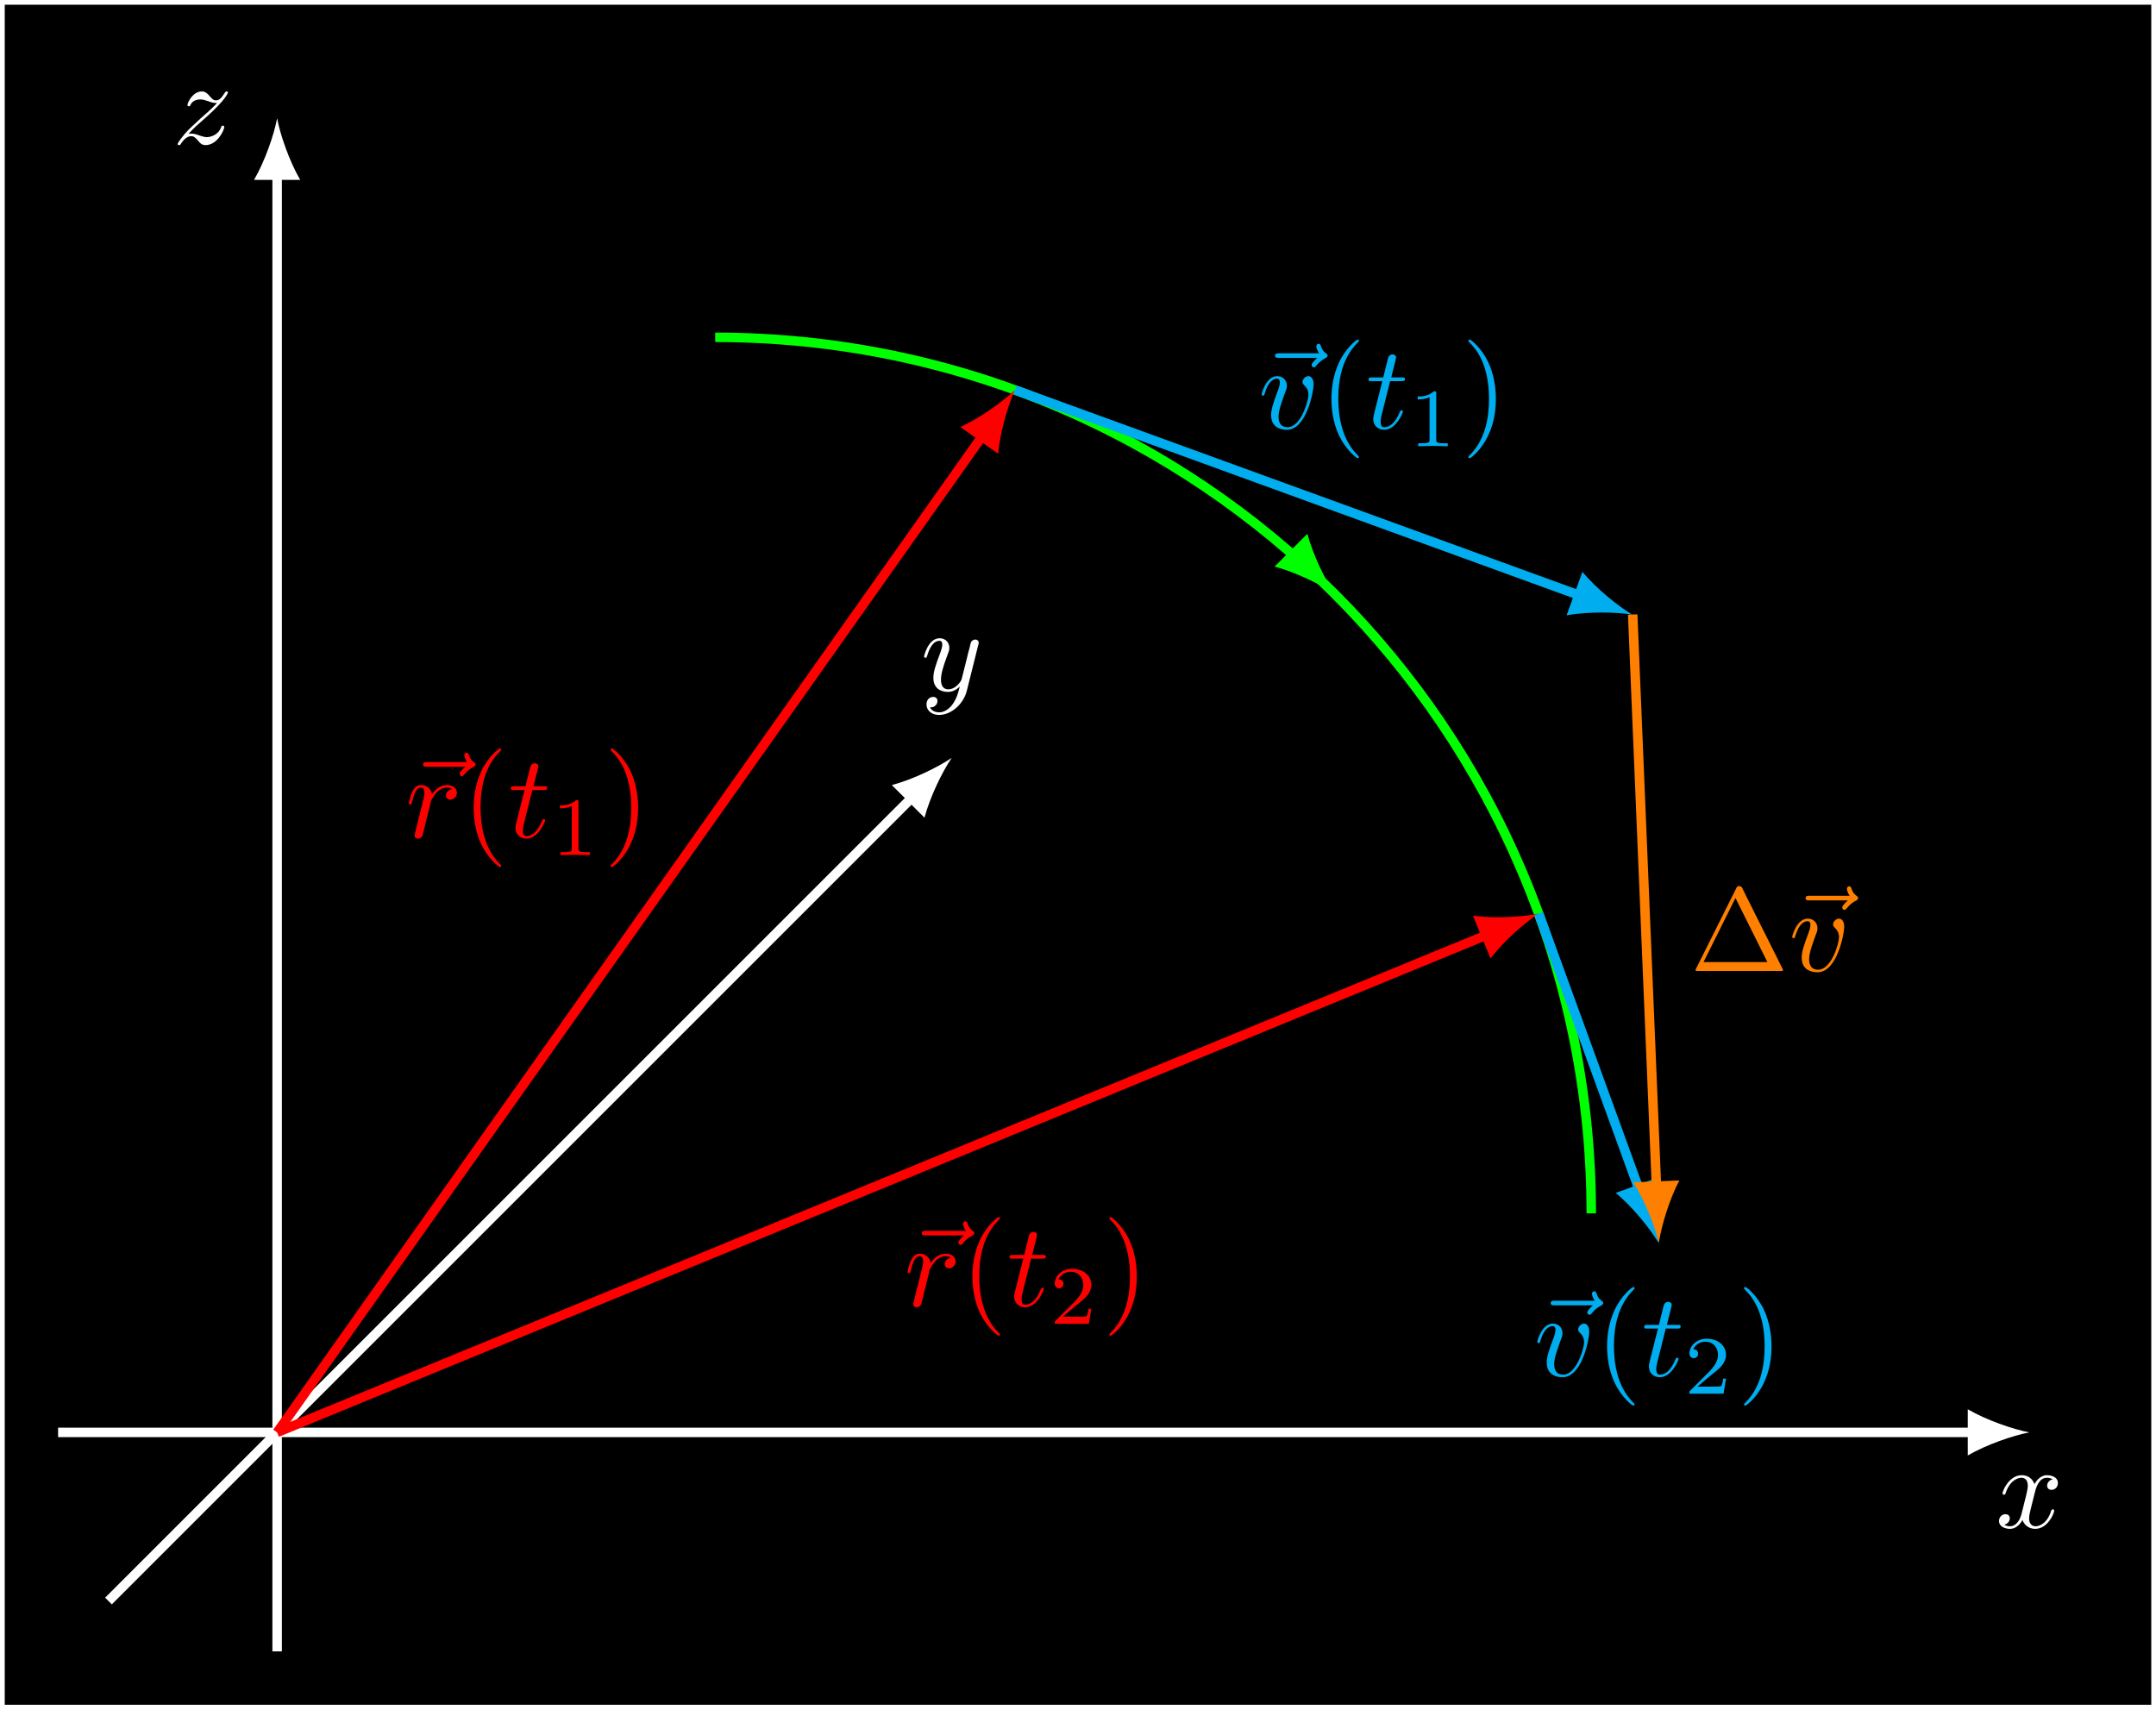
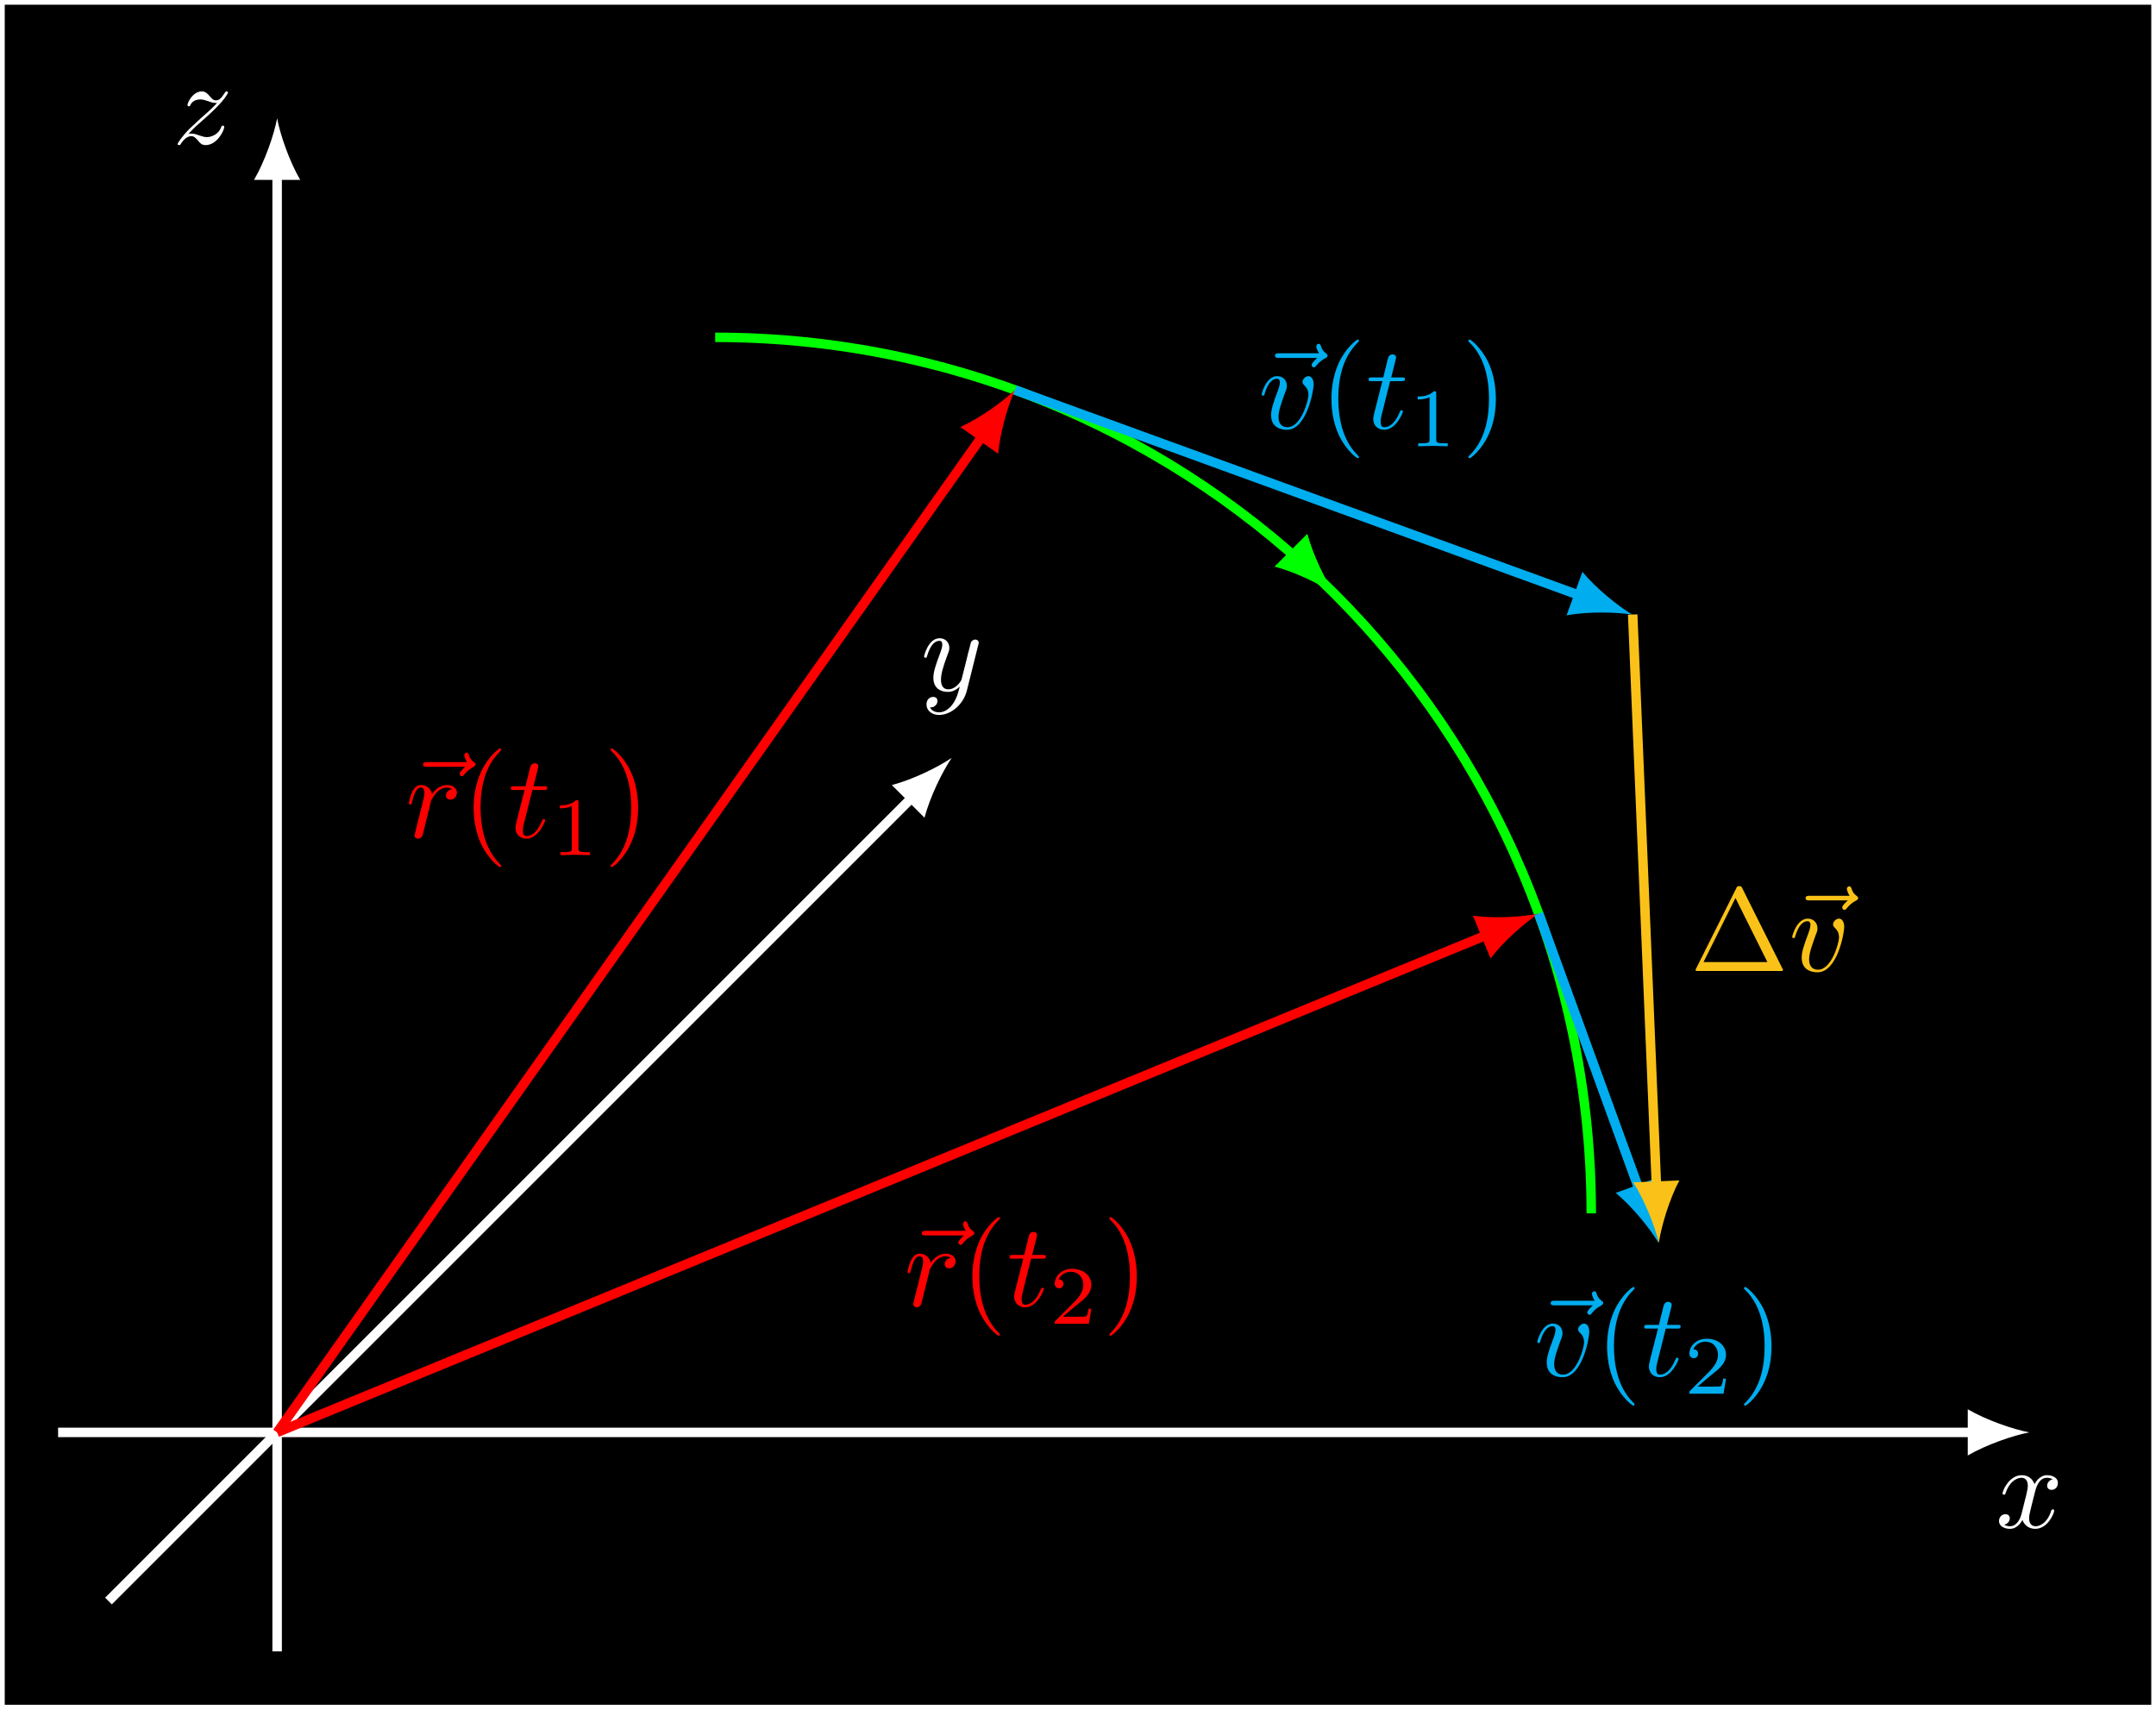
<svg xmlns="http://www.w3.org/2000/svg" xmlns:xlink="http://www.w3.org/1999/xlink" width="181.37pt" height="143.818pt" viewBox="0 0 181.37 143.818" version="1.1">
  <defs>
    <g>
      <symbol overflow="visible" id="glyph0-0">
        <path style="stroke:none;" d="" />
      </symbol>
      <symbol overflow="visible" id="glyph0-1">
        <path style="stroke:none;" d="M 3.328 -3.016 C 3.391 -3.266 3.625 -4.188 4.312 -4.188 C 4.359 -4.188 4.609 -4.188 4.812 -4.062 C 4.531 -4 4.344 -3.766 4.344 -3.516 C 4.344 -3.359 4.453 -3.172 4.719 -3.172 C 4.938 -3.172 5.25 -3.344 5.25 -3.75 C 5.25 -4.266 4.672 -4.406 4.328 -4.406 C 3.75 -4.406 3.406 -3.875 3.281 -3.656 C 3.031 -4.312 2.5 -4.406 2.203 -4.406 C 1.172 -4.406 0.594 -3.125 0.594 -2.875 C 0.594 -2.766 0.703 -2.766 0.719 -2.766 C 0.797 -2.766 0.828 -2.797 0.844 -2.875 C 1.188 -3.938 1.844 -4.188 2.188 -4.188 C 2.375 -4.188 2.719 -4.094 2.719 -3.516 C 2.719 -3.203 2.547 -2.547 2.188 -1.141 C 2.031 -0.531 1.672 -0.109 1.234 -0.109 C 1.172 -0.109 0.953 -0.109 0.734 -0.234 C 0.984 -0.297 1.203 -0.5 1.203 -0.781 C 1.203 -1.047 0.984 -1.125 0.844 -1.125 C 0.531 -1.125 0.297 -0.875 0.297 -0.547 C 0.297 -0.094 0.781 0.109 1.219 0.109 C 1.891 0.109 2.25 -0.594 2.266 -0.641 C 2.391 -0.281 2.75 0.109 3.344 0.109 C 4.375 0.109 4.938 -1.172 4.938 -1.422 C 4.938 -1.531 4.859 -1.531 4.828 -1.531 C 4.734 -1.531 4.719 -1.484 4.688 -1.422 C 4.359 -0.344 3.688 -0.109 3.375 -0.109 C 2.984 -0.109 2.828 -0.422 2.828 -0.766 C 2.828 -0.984 2.875 -1.203 2.984 -1.641 Z M 3.328 -3.016 " />
      </symbol>
      <symbol overflow="visible" id="glyph0-2">
        <path style="stroke:none;" d="M 1.328 -0.828 C 1.859 -1.406 2.156 -1.656 2.516 -1.969 C 2.516 -1.969 3.125 -2.5 3.484 -2.859 C 4.438 -3.781 4.656 -4.266 4.656 -4.312 C 4.656 -4.406 4.562 -4.406 4.547 -4.406 C 4.469 -4.406 4.453 -4.391 4.391 -4.297 C 4.094 -3.812 3.891 -3.656 3.656 -3.656 C 3.406 -3.656 3.297 -3.812 3.141 -3.984 C 2.953 -4.203 2.781 -4.406 2.453 -4.406 C 1.703 -4.406 1.25 -3.484 1.25 -3.266 C 1.25 -3.219 1.281 -3.156 1.359 -3.156 C 1.453 -3.156 1.469 -3.203 1.5 -3.266 C 1.688 -3.734 2.266 -3.734 2.344 -3.734 C 2.547 -3.734 2.734 -3.672 2.969 -3.594 C 3.375 -3.438 3.484 -3.438 3.734 -3.438 C 3.375 -3.016 2.547 -2.297 2.359 -2.141 L 1.453 -1.297 C 0.781 -0.625 0.422 -0.062 0.422 0.016 C 0.422 0.109 0.531 0.109 0.547 0.109 C 0.625 0.109 0.641 0.094 0.703 -0.016 C 0.938 -0.375 1.234 -0.641 1.562 -0.641 C 1.781 -0.641 1.891 -0.547 2.141 -0.266 C 2.297 -0.047 2.484 0.109 2.766 0.109 C 3.766 0.109 4.344 -1.156 4.344 -1.422 C 4.344 -1.469 4.297 -1.531 4.219 -1.531 C 4.125 -1.531 4.109 -1.469 4.078 -1.391 C 3.844 -0.75 3.203 -0.562 2.875 -0.562 C 2.688 -0.562 2.5 -0.625 2.297 -0.688 C 1.953 -0.812 1.797 -0.859 1.594 -0.859 C 1.578 -0.859 1.422 -0.859 1.328 -0.828 Z M 1.328 -0.828 " />
      </symbol>
      <symbol overflow="visible" id="glyph0-3">
        <path style="stroke:none;" d="M 4.844 -3.797 C 4.891 -3.938 4.891 -3.953 4.891 -4.031 C 4.891 -4.203 4.75 -4.297 4.594 -4.297 C 4.5 -4.297 4.344 -4.234 4.25 -4.094 C 4.234 -4.031 4.141 -3.734 4.109 -3.547 C 4.031 -3.297 3.969 -3.016 3.906 -2.75 L 3.453 -0.953 C 3.422 -0.812 2.984 -0.109 2.328 -0.109 C 1.828 -0.109 1.719 -0.547 1.719 -0.922 C 1.719 -1.375 1.891 -2 2.219 -2.875 C 2.375 -3.281 2.422 -3.391 2.422 -3.594 C 2.422 -4.031 2.109 -4.406 1.609 -4.406 C 0.656 -4.406 0.297 -2.953 0.297 -2.875 C 0.297 -2.766 0.391 -2.766 0.406 -2.766 C 0.516 -2.766 0.516 -2.797 0.562 -2.953 C 0.844 -3.891 1.234 -4.188 1.578 -4.188 C 1.656 -4.188 1.828 -4.188 1.828 -3.875 C 1.828 -3.625 1.719 -3.359 1.656 -3.172 C 1.25 -2.109 1.078 -1.547 1.078 -1.078 C 1.078 -0.188 1.703 0.109 2.297 0.109 C 2.688 0.109 3.016 -0.062 3.297 -0.344 C 3.172 0.172 3.047 0.672 2.656 1.203 C 2.391 1.531 2.016 1.828 1.562 1.828 C 1.422 1.828 0.969 1.797 0.797 1.406 C 0.953 1.406 1.094 1.406 1.219 1.281 C 1.328 1.203 1.422 1.062 1.422 0.875 C 1.422 0.562 1.156 0.531 1.062 0.531 C 0.828 0.531 0.5 0.688 0.5 1.172 C 0.5 1.672 0.938 2.047 1.562 2.047 C 2.578 2.047 3.609 1.141 3.891 0.016 Z M 4.844 -3.797 " />
      </symbol>
      <symbol overflow="visible" id="glyph0-4">
        <path style="stroke:none;" d="M 5.359 -5.938 C 5.219 -5.797 4.891 -5.516 4.891 -5.344 C 4.891 -5.25 4.984 -5.141 5.078 -5.141 C 5.172 -5.141 5.219 -5.219 5.281 -5.281 C 5.391 -5.422 5.625 -5.703 6.062 -5.922 C 6.125 -5.969 6.234 -6.016 6.234 -6.125 C 6.234 -6.234 6.156 -6.281 6.094 -6.328 C 5.875 -6.484 5.766 -6.656 5.688 -6.891 C 5.656 -6.984 5.625 -7.125 5.484 -7.125 C 5.344 -7.125 5.281 -6.984 5.281 -6.906 C 5.281 -6.859 5.359 -6.547 5.516 -6.328 L 2.156 -6.328 C 2 -6.328 1.812 -6.328 1.812 -6.125 C 1.812 -5.938 2 -5.938 2.156 -5.938 Z M 5.359 -5.938 " />
      </symbol>
      <symbol overflow="visible" id="glyph0-5">
        <path style="stroke:none;" d="M 0.875 -0.594 C 0.844 -0.438 0.781 -0.203 0.781 -0.156 C 0.781 0.016 0.922 0.109 1.078 0.109 C 1.203 0.109 1.375 0.031 1.453 -0.172 C 1.469 -0.203 1.797 -1.562 1.844 -1.75 C 1.922 -2.078 2.109 -2.766 2.156 -3.047 C 2.203 -3.172 2.484 -3.641 2.719 -3.859 C 2.797 -3.922 3.094 -4.188 3.516 -4.188 C 3.781 -4.188 3.922 -4.062 3.938 -4.062 C 3.641 -4.016 3.422 -3.781 3.422 -3.516 C 3.422 -3.359 3.531 -3.172 3.797 -3.172 C 4.062 -3.172 4.344 -3.406 4.344 -3.766 C 4.344 -4.109 4.031 -4.406 3.516 -4.406 C 2.875 -4.406 2.438 -3.922 2.25 -3.641 C 2.156 -4.094 1.797 -4.406 1.328 -4.406 C 0.875 -4.406 0.688 -4.016 0.594 -3.844 C 0.422 -3.5 0.297 -2.906 0.297 -2.875 C 0.297 -2.766 0.391 -2.766 0.406 -2.766 C 0.516 -2.766 0.516 -2.781 0.578 -3 C 0.75 -3.703 0.953 -4.188 1.312 -4.188 C 1.469 -4.188 1.609 -4.109 1.609 -3.734 C 1.609 -3.516 1.578 -3.406 1.453 -2.891 Z M 0.875 -0.594 " />
      </symbol>
      <symbol overflow="visible" id="glyph0-6">
        <path style="stroke:none;" d="M 2.047 -3.984 L 2.984 -3.984 C 3.188 -3.984 3.297 -3.984 3.297 -4.188 C 3.297 -4.297 3.188 -4.297 3.016 -4.297 L 2.141 -4.297 C 2.5 -5.719 2.547 -5.906 2.547 -5.969 C 2.547 -6.141 2.422 -6.234 2.25 -6.234 C 2.219 -6.234 1.938 -6.234 1.859 -5.875 L 1.469 -4.297 L 0.531 -4.297 C 0.328 -4.297 0.234 -4.297 0.234 -4.109 C 0.234 -3.984 0.312 -3.984 0.516 -3.984 L 1.391 -3.984 C 0.672 -1.156 0.625 -0.984 0.625 -0.812 C 0.625 -0.266 1 0.109 1.547 0.109 C 2.562 0.109 3.125 -1.344 3.125 -1.422 C 3.125 -1.531 3.047 -1.531 3.016 -1.531 C 2.922 -1.531 2.906 -1.5 2.859 -1.391 C 2.438 -0.344 1.906 -0.109 1.562 -0.109 C 1.359 -0.109 1.25 -0.234 1.25 -0.562 C 1.25 -0.812 1.281 -0.875 1.312 -1.047 Z M 2.047 -3.984 " />
      </symbol>
      <symbol overflow="visible" id="glyph0-7">
        <path style="stroke:none;" d="M 4.672 -3.703 C 4.672 -4.25 4.406 -4.406 4.234 -4.406 C 3.984 -4.406 3.734 -4.141 3.734 -3.922 C 3.734 -3.797 3.781 -3.734 3.891 -3.625 C 4.109 -3.422 4.234 -3.172 4.234 -2.812 C 4.234 -2.391 3.625 -0.109 2.469 -0.109 C 1.953 -0.109 1.719 -0.453 1.719 -0.984 C 1.719 -1.531 2 -2.266 2.297 -3.094 C 2.375 -3.266 2.422 -3.406 2.422 -3.594 C 2.422 -4.031 2.109 -4.406 1.609 -4.406 C 0.672 -4.406 0.297 -2.953 0.297 -2.875 C 0.297 -2.766 0.391 -2.766 0.406 -2.766 C 0.516 -2.766 0.516 -2.797 0.562 -2.953 C 0.859 -3.953 1.281 -4.188 1.578 -4.188 C 1.656 -4.188 1.828 -4.188 1.828 -3.875 C 1.828 -3.625 1.719 -3.344 1.656 -3.172 C 1.219 -2.016 1.094 -1.562 1.094 -1.125 C 1.094 -0.047 1.969 0.109 2.422 0.109 C 4.094 0.109 4.672 -3.188 4.672 -3.703 Z M 4.672 -3.703 " />
      </symbol>
      <symbol overflow="visible" id="glyph1-0">
        <path style="stroke:none;" d="" />
      </symbol>
      <symbol overflow="visible" id="glyph1-1">
        <path style="stroke:none;" d="M 3.297 2.391 C 3.297 2.359 3.297 2.344 3.125 2.172 C 1.891 0.922 1.562 -0.969 1.562 -2.5 C 1.562 -4.234 1.938 -5.969 3.172 -7.203 C 3.297 -7.328 3.297 -7.344 3.297 -7.375 C 3.297 -7.453 3.266 -7.484 3.203 -7.484 C 3.094 -7.484 2.203 -6.797 1.609 -5.531 C 1.109 -4.438 0.984 -3.328 0.984 -2.5 C 0.984 -1.719 1.094 -0.516 1.641 0.625 C 2.25 1.844 3.094 2.5 3.203 2.5 C 3.266 2.5 3.297 2.469 3.297 2.391 Z M 3.297 2.391 " />
      </symbol>
      <symbol overflow="visible" id="glyph1-2">
        <path style="stroke:none;" d="M 2.875 -2.5 C 2.875 -3.266 2.766 -4.469 2.219 -5.609 C 1.625 -6.828 0.766 -7.484 0.672 -7.484 C 0.609 -7.484 0.562 -7.438 0.562 -7.375 C 0.562 -7.344 0.562 -7.328 0.75 -7.141 C 1.734 -6.156 2.297 -4.578 2.297 -2.5 C 2.297 -0.781 1.938 0.969 0.703 2.219 C 0.562 2.344 0.562 2.359 0.562 2.391 C 0.562 2.453 0.609 2.5 0.672 2.5 C 0.766 2.5 1.672 1.812 2.25 0.547 C 2.766 -0.547 2.875 -1.656 2.875 -2.5 Z M 2.875 -2.5 " />
      </symbol>
      <symbol overflow="visible" id="glyph1-3">
        <path style="stroke:none;" d="M 4.406 -6.953 C 4.344 -7.094 4.312 -7.141 4.141 -7.141 C 3.984 -7.141 3.953 -7.094 3.891 -6.953 L 0.516 -0.203 C 0.469 -0.109 0.469 -0.094 0.469 -0.078 C 0.469 0 0.531 0 0.688 0 L 7.609 0 C 7.766 0 7.828 0 7.828 -0.078 C 7.828 -0.094 7.828 -0.109 7.781 -0.203 Z M 3.828 -6.141 L 6.516 -0.75 L 1.141 -0.75 Z M 3.828 -6.141 " />
      </symbol>
      <symbol overflow="visible" id="glyph2-0">
        <path style="stroke:none;" d="" />
      </symbol>
      <symbol overflow="visible" id="glyph2-1">
        <path style="stroke:none;" d="M 2.328 -4.438 C 2.328 -4.625 2.328 -4.625 2.125 -4.625 C 1.672 -4.188 1.047 -4.188 0.766 -4.188 L 0.766 -3.938 C 0.922 -3.938 1.391 -3.938 1.766 -4.125 L 1.766 -0.578 C 1.766 -0.344 1.766 -0.25 1.078 -0.25 L 0.812 -0.25 L 0.812 0 C 0.938 0 1.797 -0.031 2.047 -0.031 C 2.266 -0.031 3.141 0 3.297 0 L 3.297 -0.25 L 3.031 -0.25 C 2.328 -0.25 2.328 -0.344 2.328 -0.578 Z M 2.328 -4.438 " />
      </symbol>
      <symbol overflow="visible" id="glyph2-2">
        <path style="stroke:none;" d="M 3.516 -1.266 L 3.281 -1.266 C 3.266 -1.109 3.188 -0.703 3.094 -0.641 C 3.047 -0.594 2.516 -0.594 2.406 -0.594 L 1.125 -0.594 C 1.859 -1.234 2.109 -1.438 2.516 -1.766 C 3.031 -2.172 3.516 -2.609 3.516 -3.266 C 3.516 -4.109 2.781 -4.625 1.891 -4.625 C 1.031 -4.625 0.438 -4.016 0.438 -3.375 C 0.438 -3.031 0.734 -2.984 0.812 -2.984 C 0.969 -2.984 1.172 -3.109 1.172 -3.359 C 1.172 -3.484 1.125 -3.734 0.766 -3.734 C 0.984 -4.219 1.453 -4.375 1.781 -4.375 C 2.484 -4.375 2.844 -3.828 2.844 -3.266 C 2.844 -2.656 2.406 -2.188 2.188 -1.938 L 0.516 -0.266 C 0.438 -0.203 0.438 -0.188 0.438 0 L 3.312 0 Z M 3.516 -1.266 " />
      </symbol>
    </g>
    <clipPath id="clip1">
      <path d="M 0 0 L 181.371 0 L 181.371 143.816 L 0 143.816 Z M 0 0 " />
    </clipPath>
    <clipPath id="clip2">
      <path d="M 0 55 L 89 55 L 89 143.816 L 0 143.816 Z M 0 55 " />
    </clipPath>
  </defs>
  <g id="surface1">
    <g clip-path="url(#clip1)" clip-rule="nonzero">
      <path style="fill-rule:nonzero;fill:rgb(0%,0%,0%);fill-opacity:1;stroke-width:0.399;stroke-linecap:butt;stroke-linejoin:miter;stroke:rgb(100%,100%,100%);stroke-opacity:1;stroke-miterlimit:10;" d="M -23.113 -23.115 L -23.113 120.307 L 157.86 120.307 L 157.86 -23.115 Z M -23.113 -23.115 " transform="matrix(1,0,0,-1,23.312,120.506)" />
    </g>
    <path style="fill:none;stroke-width:0.797;stroke-linecap:butt;stroke-linejoin:miter;stroke:rgb(100%,100%,100%);stroke-opacity:1;stroke-miterlimit:10;" d="M -18.425 -0.002 L 142.743 -0.002 " transform="matrix(1,0,0,-1,23.312,120.506)" />
    <path style=" stroke:none;fill-rule:nonzero;fill:rgb(100%,100%,100%);fill-opacity:1;" d="M 170.715 120.508 C 169.336 120.246 167.09 119.469 165.535 118.562 L 165.535 122.449 C 167.09 121.543 169.336 120.766 170.715 120.508 " />
    <g style="fill:rgb(100%,100%,100%);fill-opacity:1;">
      <use xlink:href="#glyph0-1" x="167.867" y="128.514" />
    </g>
    <path style="fill:none;stroke-width:0.797;stroke-linecap:butt;stroke-linejoin:miter;stroke:rgb(100%,100%,100%);stroke-opacity:1;stroke-miterlimit:10;" d="M 0.001 -18.424 L 0.001 105.889 " transform="matrix(1,0,0,-1,23.312,120.506)" />
    <path style=" stroke:none;fill-rule:nonzero;fill:rgb(100%,100%,100%);fill-opacity:1;" d="M 23.312 9.953 C 23.055 11.336 22.277 13.578 21.371 15.133 L 25.254 15.133 C 24.348 13.578 23.57 11.336 23.312 9.953 " />
    <g style="fill:rgb(100%,100%,100%);fill-opacity:1;">
      <use xlink:href="#glyph0-2" x="14.522" y="12.099" />
    </g>
    <g clip-path="url(#clip2)" clip-rule="nonzero">
      <path style="fill:none;stroke-width:0.797;stroke-linecap:butt;stroke-linejoin:miter;stroke:rgb(100%,100%,100%);stroke-opacity:1;stroke-miterlimit:10;" d="M -14.187 -14.189 L 53.454 53.451 " transform="matrix(1,0,0,-1,23.312,120.506)" />
    </g>
    <path style=" stroke:none;fill-rule:nonzero;fill:rgb(100%,100%,100%);fill-opacity:1;" d="M 80.062 63.758 C 78.902 64.551 76.766 65.59 75.023 66.047 L 77.773 68.793 C 78.23 67.055 79.27 64.918 80.062 63.758 " />
    <g style="fill:rgb(100%,100%,100%);fill-opacity:1;">
      <use xlink:href="#glyph0-3" x="77.44" y="58.101" />
    </g>
    <path style="fill:none;stroke-width:0.797;stroke-linecap:butt;stroke-linejoin:miter;stroke:rgb(0%,100%,0%);stroke-opacity:1;stroke-miterlimit:10;" d="M 36.852 92.127 C 77.555 92.127 110.551 59.131 110.551 18.424 " transform="matrix(1,0,0,-1,23.312,120.506)" />
    <path style=" stroke:none;fill-rule:nonzero;fill:rgb(0%,100%,0%);fill-opacity:1;" d="M 112.281 49.969 C 111.484 48.801 110.441 46.656 109.98 44.906 L 107.219 47.668 C 108.969 48.125 111.113 49.172 112.281 49.969 " />
    <path style="fill:none;stroke-width:0.797;stroke-linecap:butt;stroke-linejoin:miter;stroke:rgb(100%,0%,0%);stroke-opacity:1;stroke-miterlimit:10;" d="M 0.001 -0.002 L 59.368 83.881 " transform="matrix(1,0,0,-1,23.312,120.506)" />
    <path style=" stroke:none;fill-rule:nonzero;fill:rgb(100%,0%,0%);fill-opacity:1;" d="M 85.383 32.805 C 84.371 33.789 82.43 35.176 80.789 35.922 L 83.969 38.176 C 84.129 36.379 84.793 34.09 85.383 32.805 " />
    <g style="fill:rgb(100%,0%,0%);fill-opacity:1;">
      <use xlink:href="#glyph0-4" x="33.774" y="70.447" />
    </g>
    <g style="fill:rgb(100%,0%,0%);fill-opacity:1;">
      <use xlink:href="#glyph0-5" x="34.093" y="70.447" />
    </g>
    <g style="fill:rgb(100%,0%,0%);fill-opacity:1;">
      <use xlink:href="#glyph1-1" x="38.863" y="70.447" />
    </g>
    <g style="fill:rgb(100%,0%,0%);fill-opacity:1;">
      <use xlink:href="#glyph0-6" x="42.737" y="70.447" />
    </g>
    <g style="fill:rgb(100%,0%,0%);fill-opacity:1;">
      <use xlink:href="#glyph2-1" x="46.335" y="71.941" />
    </g>
    <g style="fill:rgb(100%,0%,0%);fill-opacity:1;">
      <use xlink:href="#glyph1-2" x="50.804" y="70.447" />
    </g>
    <path style="fill:none;stroke-width:0.797;stroke-linecap:butt;stroke-linejoin:miter;stroke:rgb(100%,0%,0%);stroke-opacity:1;stroke-miterlimit:10;" d="M 0.001 -0.002 L 101.817 41.869 " transform="matrix(1,0,0,-1,23.312,120.506)" />
    <path style=" stroke:none;fill-rule:nonzero;fill:rgb(100%,0%,0%);fill-opacity:1;" d="M 129.441 76.863 C 128.062 77.148 125.691 77.285 123.91 77.039 L 125.387 80.633 C 126.48 79.203 128.262 77.629 129.441 76.863 " />
    <g style="fill:rgb(100%,0%,0%);fill-opacity:1;">
      <use xlink:href="#glyph0-4" x="75.728" y="109.876" />
    </g>
    <g style="fill:rgb(100%,0%,0%);fill-opacity:1;">
      <use xlink:href="#glyph0-5" x="76.047" y="109.876" />
    </g>
    <g style="fill:rgb(100%,0%,0%);fill-opacity:1;">
      <use xlink:href="#glyph1-1" x="80.817" y="109.876" />
    </g>
    <g style="fill:rgb(100%,0%,0%);fill-opacity:1;">
      <use xlink:href="#glyph0-6" x="84.691" y="109.876" />
    </g>
    <g style="fill:rgb(100%,0%,0%);fill-opacity:1;">
      <use xlink:href="#glyph2-2" x="88.289" y="111.37" />
    </g>
    <g style="fill:rgb(100%,0%,0%);fill-opacity:1;">
      <use xlink:href="#glyph1-2" x="92.758" y="109.876" />
    </g>
    <path style="fill:none;stroke-width:0.797;stroke-linecap:butt;stroke-linejoin:miter;stroke:rgb(0%,67.839%,93.729%);stroke-opacity:1;stroke-miterlimit:10;" d="M 62.071 87.701 L 109.626 70.393 " transform="matrix(1,0,0,-1,23.312,120.506)" />
    <path style=" stroke:none;fill-rule:nonzero;fill:rgb(0%,67.839%,93.729%);fill-opacity:1;" d="M 137.324 51.711 C 136.113 50.996 134.27 49.496 133.117 48.109 L 131.785 51.766 C 133.559 51.445 135.938 51.48 137.324 51.711 " />
    <g style="fill:rgb(0%,67.839%,93.729%);fill-opacity:1;">
      <use xlink:href="#glyph0-4" x="105.447" y="36.05" />
    </g>
    <g style="fill:rgb(0%,67.839%,93.729%);fill-opacity:1;">
      <use xlink:href="#glyph0-7" x="105.836" y="36.05" />
    </g>
    <g style="fill:rgb(0%,67.839%,93.729%);fill-opacity:1;">
      <use xlink:href="#glyph1-1" x="111.02" y="36.05" />
    </g>
    <g style="fill:rgb(0%,67.839%,93.729%);fill-opacity:1;">
      <use xlink:href="#glyph0-6" x="114.895" y="36.05" />
    </g>
    <g style="fill:rgb(0%,67.839%,93.729%);fill-opacity:1;">
      <use xlink:href="#glyph2-1" x="118.492" y="37.544" />
    </g>
    <g style="fill:rgb(0%,67.839%,93.729%);fill-opacity:1;">
      <use xlink:href="#glyph1-2" x="122.962" y="36.05" />
    </g>
    <path style="fill:none;stroke-width:0.797;stroke-linecap:butt;stroke-linejoin:miter;stroke:rgb(0%,67.839%,93.729%);stroke-opacity:1;stroke-miterlimit:10;" d="M 106.129 43.643 L 114.614 20.326 " transform="matrix(1,0,0,-1,23.312,120.506)" />
    <path style=" stroke:none;fill-rule:nonzero;fill:rgb(0%,67.839%,93.729%);fill-opacity:1;" d="M 139.523 104.566 C 139.293 103.18 139.258 100.801 139.578 99.027 L 135.922 100.359 C 137.309 101.512 138.809 103.355 139.523 104.566 " />
    <g style="fill:rgb(0%,67.839%,93.729%);fill-opacity:1;">
      <use xlink:href="#glyph0-4" x="128.635" y="115.758" />
    </g>
    <g style="fill:rgb(0%,67.839%,93.729%);fill-opacity:1;">
      <use xlink:href="#glyph0-7" x="129.024" y="115.758" />
    </g>
    <g style="fill:rgb(0%,67.839%,93.729%);fill-opacity:1;">
      <use xlink:href="#glyph1-1" x="134.208" y="115.758" />
    </g>
    <g style="fill:rgb(0%,67.839%,93.729%);fill-opacity:1;">
      <use xlink:href="#glyph0-6" x="138.083" y="115.758" />
    </g>
    <g style="fill:rgb(0%,67.839%,93.729%);fill-opacity:1;">
      <use xlink:href="#glyph2-2" x="141.68" y="117.252" />
    </g>
    <g style="fill:rgb(0%,67.839%,93.729%);fill-opacity:1;">
      <use xlink:href="#glyph1-2" x="146.15" y="115.758" />
    </g>
-     <path style="fill:none;stroke-width:0.797;stroke-linecap:butt;stroke-linejoin:miter;stroke:rgb(100%,50%,0%);stroke-opacity:1;stroke-miterlimit:10;" d="M 114.036 68.807 L 116.04 20.6 " transform="matrix(1,0,0,-1,23.312,120.506)" />
-     <path style=" stroke:none;fill-rule:nonzero;fill:rgb(100%,50%,0%);fill-opacity:1;" d="M 139.547 104.562 C 139.75 103.172 140.43 100.898 141.273 99.309 L 137.391 99.469 C 138.359 100.984 139.23 103.195 139.547 104.562 " />
-     <g style="fill:rgb(100%,50%,0%);fill-opacity:1;">
+     <path style="fill:none;stroke-width:0.797;stroke-linecap:butt;stroke-linejoin:miter;stroke:rgb(98.039%,76.076%,9.804%);stroke-opacity:1;stroke-miterlimit:10;" d="M 114.036 68.807 L 116.04 20.6 " transform="matrix(1,0,0,-1,23.312,120.506)" />
+     <path style=" stroke:none;fill-rule:nonzero;fill:rgb(98.039%,76.076%,9.804%);fill-opacity:1;" d="M 139.547 104.562 C 139.75 103.172 140.43 100.898 141.273 99.309 L 137.391 99.469 C 138.359 100.984 139.23 103.195 139.547 104.562 " />
+     <g style="fill:rgb(98.039%,76.076%,9.804%);fill-opacity:1;">
      <use xlink:href="#glyph1-3" x="142.165" y="81.69" />
    </g>
-     <g style="fill:rgb(100%,50%,0%);fill-opacity:1;">
+     <g style="fill:rgb(98.039%,76.076%,9.804%);fill-opacity:1;">
      <use xlink:href="#glyph0-4" x="150.081" y="81.69" />
    </g>
-     <g style="fill:rgb(100%,50%,0%);fill-opacity:1;">
+     <g style="fill:rgb(98.039%,76.076%,9.804%);fill-opacity:1;">
      <use xlink:href="#glyph0-7" x="150.47" y="81.69" />
    </g>
  </g>
</svg>
